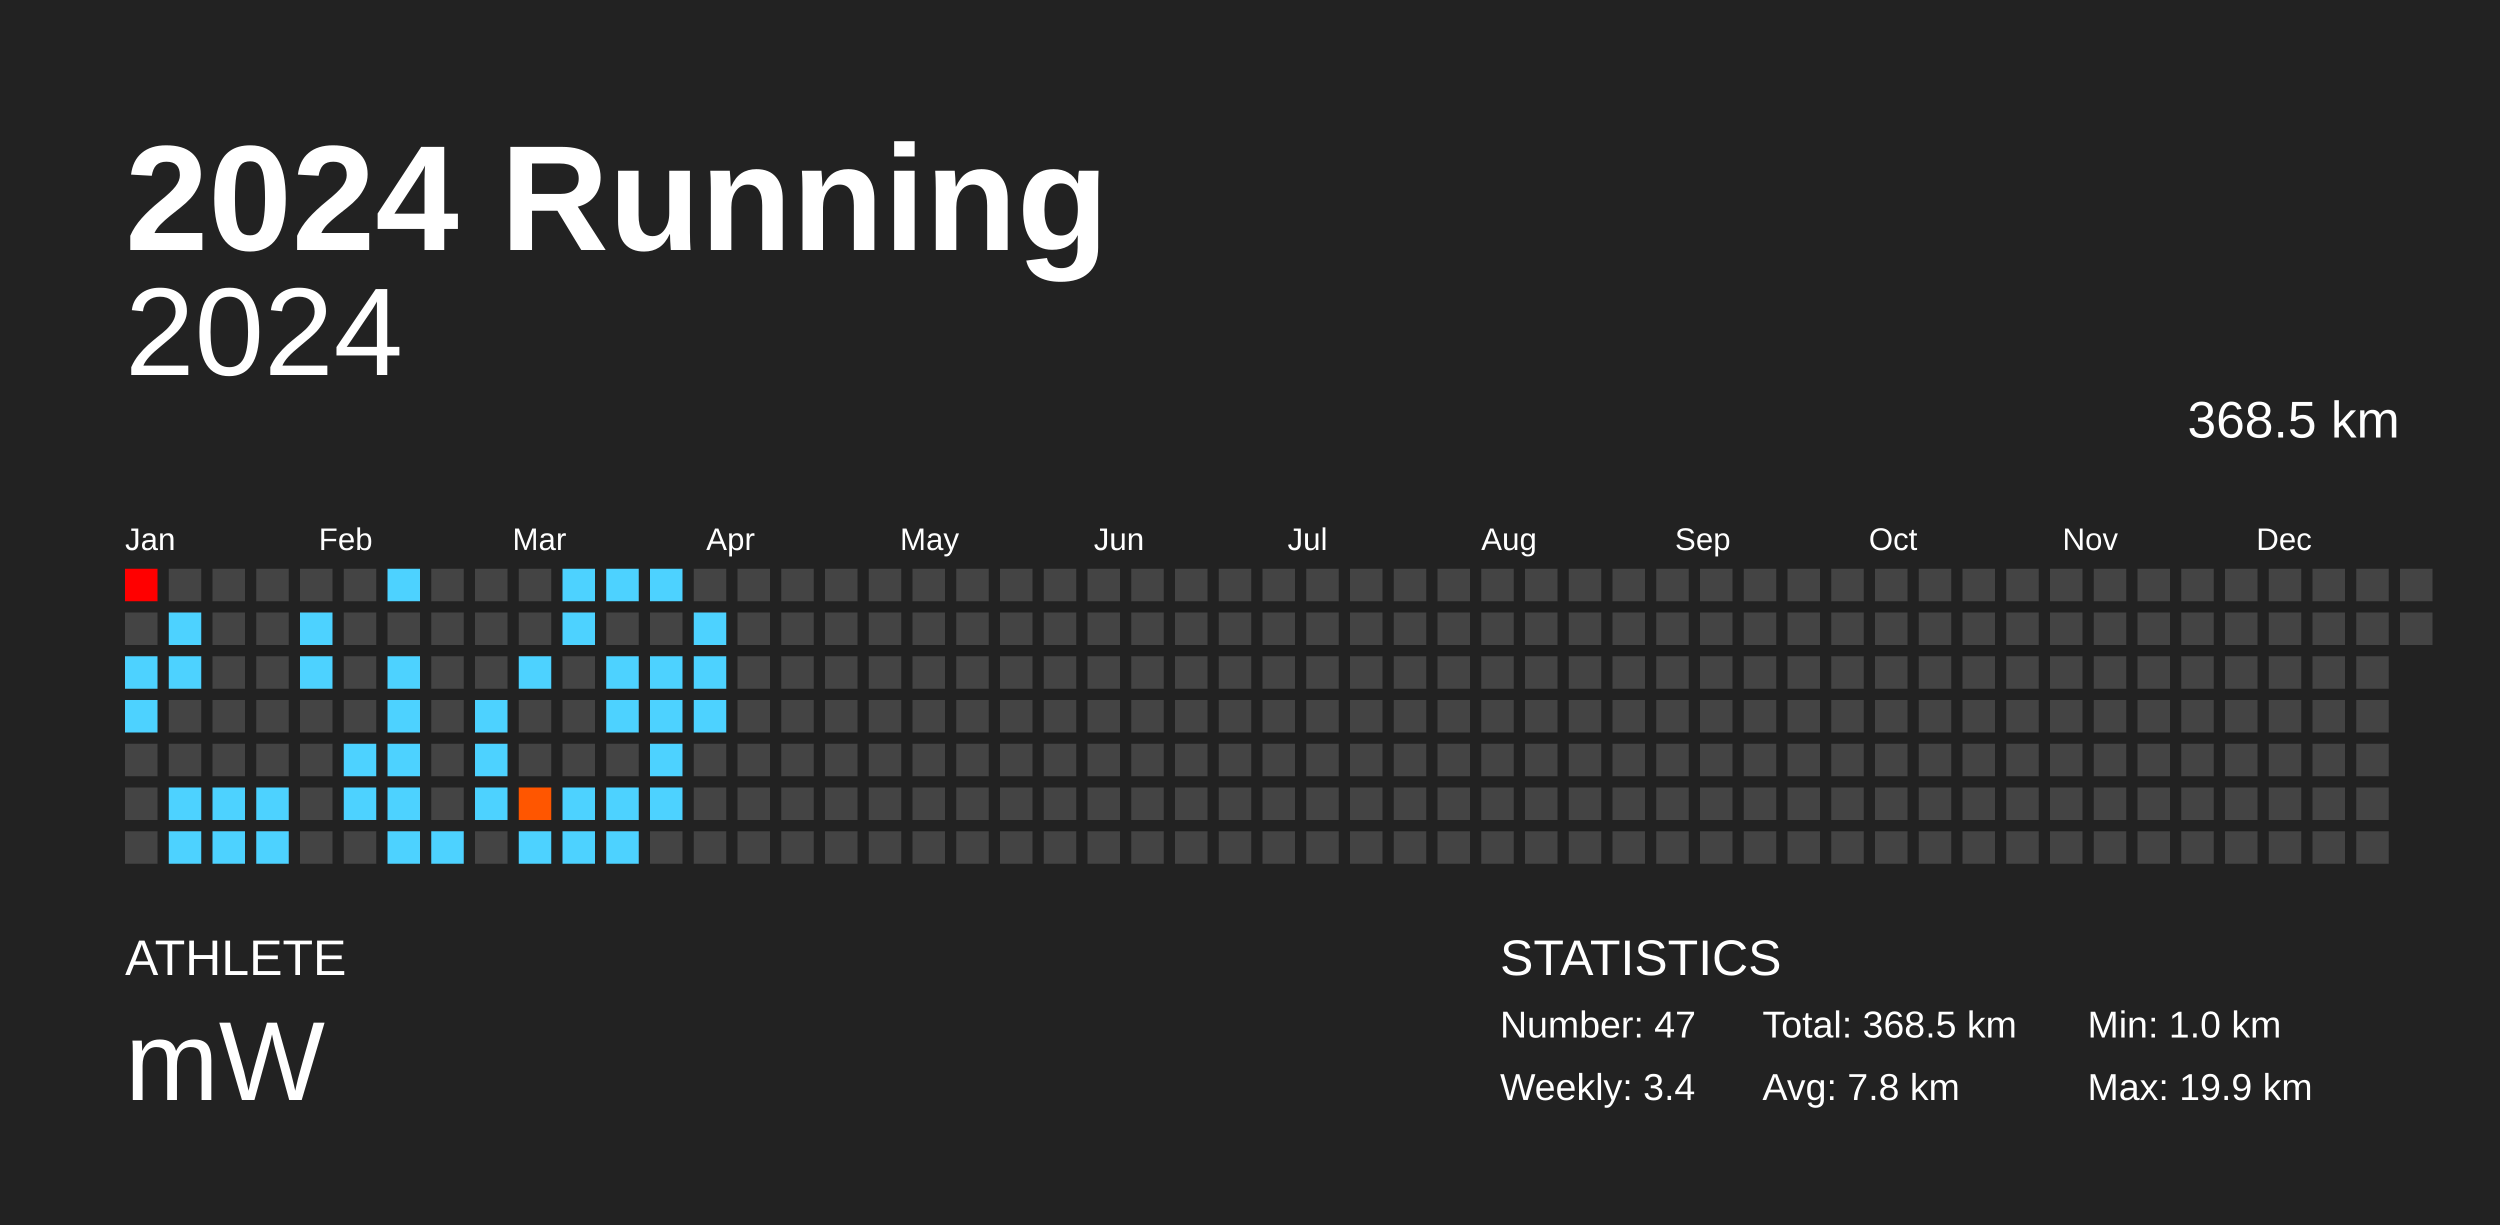
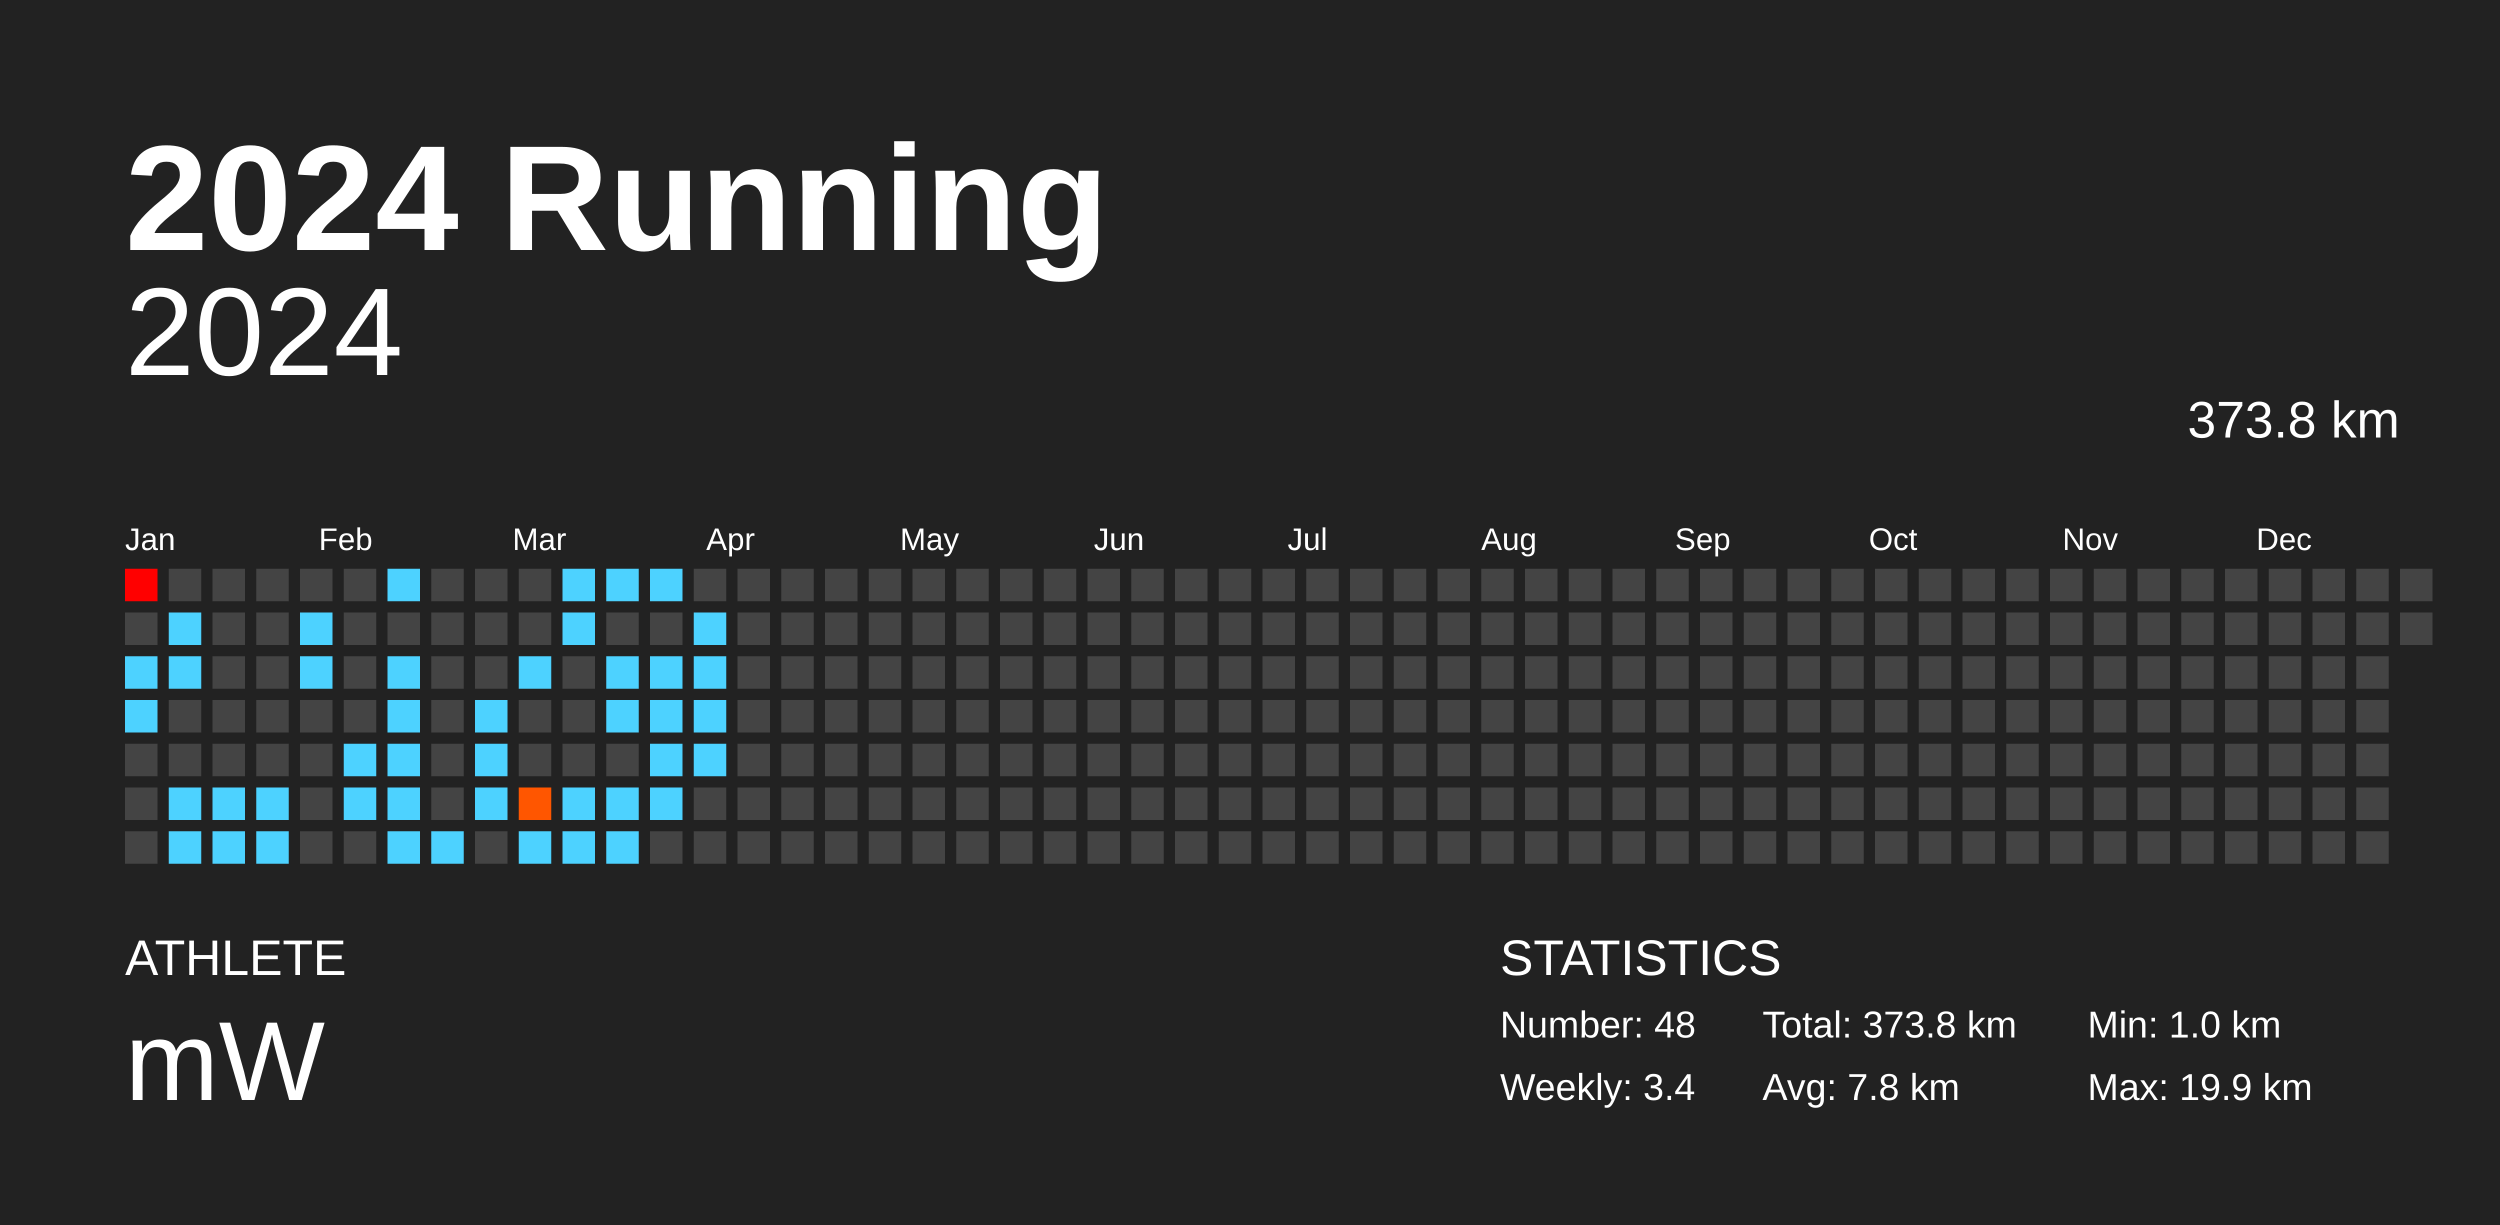
<svg xmlns="http://www.w3.org/2000/svg" baseProfile="full" height="98mm" version="1.1" viewBox="0,0,200,98" width="200mm">
  <defs />
  <rect fill="#222222" height="98" width="200" x="0" y="0" />
  <text fill="#FFFFFF" style="font-size:12px; font-family:Arial; font-weight:bold;" x="10" y="20">2024 Running</text>
  <text fill="#FFFFFF" style="font-size:4px; font-family:Arial" x="10" y="78">ATHLETE</text>
  <text fill="#FFFFFF" style="font-size:9px; font-family:Arial" x="10" y="88">mW</text>
  <text fill="#FFFFFF" style="font-size:4px; font-family:Arial" x="120" y="78">STATISTICS</text>
-   <text fill="#FFFFFF" style="font-size:3px; font-family:Arial" x="120" y="83">Number: 47</text>
+   <text fill="#FFFFFF" style="font-size:3px; font-family:Arial" x="120" y="83">Number: 48</text>
  <text fill="#FFFFFF" style="font-size:3px; font-family:Arial" x="120" y="88">Weekly: 3.4</text>
-   <text fill="#FFFFFF" style="font-size:3px; font-family:Arial" x="141" y="83">Total: 368.5 km</text>
+   <text fill="#FFFFFF" style="font-size:3px; font-family:Arial" x="141" y="83">Total: 373.8 km</text>
  <text fill="#FFFFFF" style="font-size:3px; font-family:Arial" x="141" y="88">Avg: 7.8 km</text>
  <text fill="#FFFFFF" style="font-size:3px; font-family:Arial" x="167" y="83">Min: 1.0 km</text>
  <text fill="#FFFFFF" style="font-size:3px; font-family:Arial" x="167" y="88">Max: 19.9 km</text>
  <text alignment-baseline="hanging" fill="#FFFFFF" style="font-size:10.0px; font-family:Arial;" x="10" y="30">2024</text>
-   <text alignment-baseline="hanging" fill="#FFFFFF" style="font-size:4.125px; font-family:Arial;" x="175" y="35">368.5 km</text>
+   <text alignment-baseline="hanging" fill="#FFFFFF" style="font-size:4.125px; font-family:Arial;" x="175" y="35">373.8 km</text>
  <text fill="#FFFFFF" style="font-size:2.5px; font-family:Arial" x="10.0" y="44">Jan</text>
  <text fill="#FFFFFF" style="font-size:2.5px; font-family:Arial" x="25.5" y="44">Feb</text>
  <text fill="#FFFFFF" style="font-size:2.5px; font-family:Arial" x="41.0" y="44">Mar</text>
  <text fill="#FFFFFF" style="font-size:2.5px; font-family:Arial" x="56.5" y="44">Apr</text>
  <text fill="#FFFFFF" style="font-size:2.5px; font-family:Arial" x="72.0" y="44">May</text>
  <text fill="#FFFFFF" style="font-size:2.5px; font-family:Arial" x="87.5" y="44">Jun</text>
  <text fill="#FFFFFF" style="font-size:2.5px; font-family:Arial" x="103.0" y="44">Jul</text>
  <text fill="#FFFFFF" style="font-size:2.5px; font-family:Arial" x="118.5" y="44">Aug</text>
  <text fill="#FFFFFF" style="font-size:2.5px; font-family:Arial" x="134.0" y="44">Sep</text>
  <text fill="#FFFFFF" style="font-size:2.5px; font-family:Arial" x="149.5" y="44">Oct</text>
  <text fill="#FFFFFF" style="font-size:2.5px; font-family:Arial" x="165.0" y="44">Nov</text>
  <text fill="#FFFFFF" style="font-size:2.5px; font-family:Arial" x="180.5" y="44">Dec</text>
  <rect fill="red" height="2.6" width="2.6" x="10.0" y="45.5" />
  <rect fill="#444444" height="2.6" width="2.6" x="10.0" y="49.0" />
  <rect fill="#4dd2ff" height="2.6" width="2.6" x="10.0" y="52.5" />
  <rect fill="#4dd2ff" height="2.6" width="2.6" x="10.0" y="56.0" />
  <rect fill="#444444" height="2.6" width="2.6" x="10.0" y="59.5" />
  <rect fill="#444444" height="2.6" width="2.6" x="10.0" y="63.0" />
  <rect fill="#444444" height="2.6" width="2.6" x="10.0" y="66.5" />
  <rect fill="#444444" height="2.6" width="2.6" x="13.5" y="45.5" />
  <rect fill="#4dd2ff" height="2.6" width="2.6" x="13.5" y="49.0" />
  <rect fill="#4dd2ff" height="2.6" width="2.6" x="13.5" y="52.5" />
  <rect fill="#444444" height="2.6" width="2.6" x="13.5" y="56.0" />
  <rect fill="#444444" height="2.6" width="2.6" x="13.5" y="59.5" />
  <rect fill="#4dd2ff" height="2.6" width="2.6" x="13.5" y="63.0" />
  <rect fill="#4dd2ff" height="2.6" width="2.6" x="13.5" y="66.5" />
  <rect fill="#444444" height="2.6" width="2.6" x="17.0" y="45.5" />
  <rect fill="#444444" height="2.6" width="2.6" x="17.0" y="49.0" />
  <rect fill="#444444" height="2.6" width="2.6" x="17.0" y="52.5" />
  <rect fill="#444444" height="2.6" width="2.6" x="17.0" y="56.0" />
  <rect fill="#444444" height="2.6" width="2.6" x="17.0" y="59.5" />
  <rect fill="#4dd2ff" height="2.6" width="2.6" x="17.0" y="63.0" />
  <rect fill="#4dd2ff" height="2.6" width="2.6" x="17.0" y="66.5" />
  <rect fill="#444444" height="2.6" width="2.6" x="20.5" y="45.5" />
  <rect fill="#444444" height="2.6" width="2.6" x="20.5" y="49.0" />
  <rect fill="#444444" height="2.6" width="2.6" x="20.5" y="52.5" />
  <rect fill="#444444" height="2.6" width="2.6" x="20.5" y="56.0" />
  <rect fill="#444444" height="2.6" width="2.6" x="20.5" y="59.5" />
  <rect fill="#4dd2ff" height="2.6" width="2.6" x="20.5" y="63.0" />
  <rect fill="#4dd2ff" height="2.6" width="2.6" x="20.5" y="66.5" />
  <rect fill="#444444" height="2.6" width="2.6" x="24.0" y="45.5" />
  <rect fill="#4dd2ff" height="2.6" width="2.6" x="24.0" y="49.0" />
  <rect fill="#4dd2ff" height="2.6" width="2.6" x="24.0" y="52.5" />
  <rect fill="#444444" height="2.6" width="2.6" x="24.0" y="56.0" />
  <rect fill="#444444" height="2.6" width="2.6" x="24.0" y="59.5" />
  <rect fill="#444444" height="2.6" width="2.6" x="24.0" y="63.0" />
  <rect fill="#444444" height="2.6" width="2.6" x="24.0" y="66.5" />
  <rect fill="#444444" height="2.6" width="2.6" x="27.5" y="45.5" />
  <rect fill="#444444" height="2.6" width="2.6" x="27.5" y="49.0" />
  <rect fill="#444444" height="2.6" width="2.6" x="27.5" y="52.5" />
  <rect fill="#444444" height="2.6" width="2.6" x="27.5" y="56.0" />
  <rect fill="#4dd2ff" height="2.6" width="2.6" x="27.5" y="59.5" />
  <rect fill="#4dd2ff" height="2.6" width="2.6" x="27.5" y="63.0" />
  <rect fill="#444444" height="2.6" width="2.6" x="27.5" y="66.5" />
  <rect fill="#4dd2ff" height="2.6" width="2.6" x="31.0" y="45.5" />
  <rect fill="#444444" height="2.6" width="2.6" x="31.0" y="49.0" />
  <rect fill="#4dd2ff" height="2.6" width="2.6" x="31.0" y="52.5" />
  <rect fill="#4dd2ff" height="2.6" width="2.6" x="31.0" y="56.0" />
  <rect fill="#4dd2ff" height="2.6" width="2.6" x="31.0" y="59.5" />
  <rect fill="#4dd2ff" height="2.6" width="2.6" x="31.0" y="63.0" />
  <rect fill="#4dd2ff" height="2.6" width="2.6" x="31.0" y="66.5" />
  <rect fill="#444444" height="2.6" width="2.6" x="34.5" y="45.5" />
  <rect fill="#444444" height="2.6" width="2.6" x="34.5" y="49.0" />
  <rect fill="#444444" height="2.6" width="2.6" x="34.5" y="52.5" />
  <rect fill="#444444" height="2.6" width="2.6" x="34.5" y="56.0" />
  <rect fill="#444444" height="2.6" width="2.6" x="34.5" y="59.5" />
  <rect fill="#444444" height="2.6" width="2.6" x="34.5" y="63.0" />
  <rect fill="#4dd2ff" height="2.6" width="2.6" x="34.5" y="66.5" />
  <rect fill="#444444" height="2.6" width="2.6" x="38.0" y="45.5" />
  <rect fill="#444444" height="2.6" width="2.6" x="38.0" y="49.0" />
  <rect fill="#444444" height="2.6" width="2.6" x="38.0" y="52.5" />
  <rect fill="#4dd2ff" height="2.6" width="2.6" x="38.0" y="56.0" />
  <rect fill="#4dd2ff" height="2.6" width="2.6" x="38.0" y="59.5" />
  <rect fill="#4dd2ff" height="2.6" width="2.6" x="38.0" y="63.0" />
  <rect fill="#444444" height="2.6" width="2.6" x="38.0" y="66.5" />
  <rect fill="#444444" height="2.6" width="2.6" x="41.5" y="45.5" />
  <rect fill="#444444" height="2.6" width="2.6" x="41.5" y="49.0" />
  <rect fill="#4dd2ff" height="2.6" width="2.6" x="41.5" y="52.5" />
  <rect fill="#444444" height="2.6" width="2.6" x="41.5" y="56.0" />
  <rect fill="#444444" height="2.6" width="2.6" x="41.5" y="59.5" />
  <rect fill="#ff5600" height="2.6" width="2.6" x="41.5" y="63.0" />
  <rect fill="#4dd2ff" height="2.6" width="2.6" x="41.5" y="66.5" />
  <rect fill="#4dd2ff" height="2.6" width="2.6" x="45.0" y="45.5" />
  <rect fill="#4dd2ff" height="2.6" width="2.6" x="45.0" y="49.0" />
  <rect fill="#444444" height="2.6" width="2.6" x="45.0" y="52.5" />
  <rect fill="#444444" height="2.6" width="2.6" x="45.0" y="56.0" />
  <rect fill="#444444" height="2.6" width="2.6" x="45.0" y="59.5" />
  <rect fill="#4dd2ff" height="2.6" width="2.6" x="45.0" y="63.0" />
  <rect fill="#4dd2ff" height="2.6" width="2.6" x="45.0" y="66.5" />
  <rect fill="#4dd2ff" height="2.6" width="2.6" x="48.5" y="45.5" />
  <rect fill="#444444" height="2.6" width="2.6" x="48.5" y="49.0" />
  <rect fill="#4dd2ff" height="2.6" width="2.6" x="48.5" y="52.5" />
  <rect fill="#4dd2ff" height="2.6" width="2.6" x="48.5" y="56.0" />
  <rect fill="#444444" height="2.6" width="2.6" x="48.5" y="59.5" />
  <rect fill="#4dd2ff" height="2.6" width="2.6" x="48.5" y="63.0" />
  <rect fill="#4dd2ff" height="2.6" width="2.6" x="48.5" y="66.5" />
  <rect fill="#4dd2ff" height="2.6" width="2.6" x="52.0" y="45.5" />
  <rect fill="#444444" height="2.6" width="2.6" x="52.0" y="49.0" />
  <rect fill="#4dd2ff" height="2.6" width="2.6" x="52.0" y="52.5" />
  <rect fill="#4dd2ff" height="2.6" width="2.6" x="52.0" y="56.0" />
  <rect fill="#4dd2ff" height="2.6" width="2.6" x="52.0" y="59.5" />
  <rect fill="#4dd2ff" height="2.6" width="2.6" x="52.0" y="63.0" />
  <rect fill="#444444" height="2.6" width="2.6" x="52.0" y="66.5" />
  <rect fill="#444444" height="2.6" width="2.6" x="55.5" y="45.5" />
  <rect fill="#4dd2ff" height="2.6" width="2.6" x="55.5" y="49.0" />
  <rect fill="#4dd2ff" height="2.6" width="2.6" x="55.5" y="52.5" />
  <rect fill="#4dd2ff" height="2.6" width="2.6" x="55.5" y="56.0" />
-   <rect fill="#444444" height="2.6" width="2.6" x="55.5" y="59.5" />
+   <rect fill="#4dd2ff" height="2.6" width="2.6" x="55.5" y="59.5" />
  <rect fill="#444444" height="2.6" width="2.6" x="55.5" y="63.0" />
  <rect fill="#444444" height="2.6" width="2.6" x="55.5" y="66.5" />
  <rect fill="#444444" height="2.6" width="2.6" x="59.0" y="45.5" />
  <rect fill="#444444" height="2.6" width="2.6" x="59.0" y="49.0" />
  <rect fill="#444444" height="2.6" width="2.6" x="59.0" y="52.5" />
  <rect fill="#444444" height="2.6" width="2.6" x="59.0" y="56.0" />
  <rect fill="#444444" height="2.6" width="2.6" x="59.0" y="59.5" />
  <rect fill="#444444" height="2.6" width="2.6" x="59.0" y="63.0" />
  <rect fill="#444444" height="2.6" width="2.6" x="59.0" y="66.5" />
  <rect fill="#444444" height="2.6" width="2.6" x="62.5" y="45.5" />
  <rect fill="#444444" height="2.6" width="2.6" x="62.5" y="49.0" />
  <rect fill="#444444" height="2.6" width="2.6" x="62.5" y="52.5" />
  <rect fill="#444444" height="2.6" width="2.6" x="62.5" y="56.0" />
  <rect fill="#444444" height="2.6" width="2.6" x="62.5" y="59.5" />
  <rect fill="#444444" height="2.6" width="2.6" x="62.5" y="63.0" />
  <rect fill="#444444" height="2.6" width="2.6" x="62.5" y="66.5" />
  <rect fill="#444444" height="2.6" width="2.6" x="66.0" y="45.5" />
  <rect fill="#444444" height="2.6" width="2.6" x="66.0" y="49.0" />
  <rect fill="#444444" height="2.6" width="2.6" x="66.0" y="52.5" />
  <rect fill="#444444" height="2.6" width="2.6" x="66.0" y="56.0" />
  <rect fill="#444444" height="2.6" width="2.6" x="66.0" y="59.5" />
  <rect fill="#444444" height="2.6" width="2.6" x="66.0" y="63.0" />
  <rect fill="#444444" height="2.6" width="2.6" x="66.0" y="66.5" />
  <rect fill="#444444" height="2.6" width="2.6" x="69.5" y="45.5" />
  <rect fill="#444444" height="2.6" width="2.6" x="69.5" y="49.0" />
  <rect fill="#444444" height="2.6" width="2.6" x="69.5" y="52.5" />
  <rect fill="#444444" height="2.6" width="2.6" x="69.5" y="56.0" />
  <rect fill="#444444" height="2.6" width="2.6" x="69.5" y="59.5" />
  <rect fill="#444444" height="2.6" width="2.6" x="69.5" y="63.0" />
  <rect fill="#444444" height="2.6" width="2.6" x="69.5" y="66.5" />
  <rect fill="#444444" height="2.6" width="2.6" x="73.0" y="45.5" />
  <rect fill="#444444" height="2.6" width="2.6" x="73.0" y="49.0" />
  <rect fill="#444444" height="2.6" width="2.6" x="73.0" y="52.5" />
  <rect fill="#444444" height="2.6" width="2.6" x="73.0" y="56.0" />
  <rect fill="#444444" height="2.6" width="2.6" x="73.0" y="59.5" />
  <rect fill="#444444" height="2.6" width="2.6" x="73.0" y="63.0" />
  <rect fill="#444444" height="2.6" width="2.6" x="73.0" y="66.5" />
  <rect fill="#444444" height="2.6" width="2.6" x="76.5" y="45.5" />
  <rect fill="#444444" height="2.6" width="2.6" x="76.5" y="49.0" />
  <rect fill="#444444" height="2.6" width="2.6" x="76.5" y="52.5" />
  <rect fill="#444444" height="2.6" width="2.6" x="76.5" y="56.0" />
  <rect fill="#444444" height="2.6" width="2.6" x="76.5" y="59.5" />
  <rect fill="#444444" height="2.6" width="2.6" x="76.5" y="63.0" />
  <rect fill="#444444" height="2.6" width="2.6" x="76.5" y="66.5" />
  <rect fill="#444444" height="2.6" width="2.6" x="80.0" y="45.5" />
  <rect fill="#444444" height="2.6" width="2.6" x="80.0" y="49.0" />
  <rect fill="#444444" height="2.6" width="2.6" x="80.0" y="52.5" />
  <rect fill="#444444" height="2.6" width="2.6" x="80.0" y="56.0" />
  <rect fill="#444444" height="2.6" width="2.6" x="80.0" y="59.5" />
  <rect fill="#444444" height="2.6" width="2.6" x="80.0" y="63.0" />
  <rect fill="#444444" height="2.6" width="2.6" x="80.0" y="66.5" />
  <rect fill="#444444" height="2.6" width="2.6" x="83.5" y="45.5" />
  <rect fill="#444444" height="2.6" width="2.6" x="83.5" y="49.0" />
  <rect fill="#444444" height="2.6" width="2.6" x="83.5" y="52.5" />
  <rect fill="#444444" height="2.6" width="2.6" x="83.5" y="56.0" />
  <rect fill="#444444" height="2.6" width="2.6" x="83.5" y="59.5" />
  <rect fill="#444444" height="2.6" width="2.6" x="83.5" y="63.0" />
  <rect fill="#444444" height="2.6" width="2.6" x="83.5" y="66.5" />
  <rect fill="#444444" height="2.6" width="2.6" x="87.0" y="45.5" />
  <rect fill="#444444" height="2.6" width="2.6" x="87.0" y="49.0" />
  <rect fill="#444444" height="2.6" width="2.6" x="87.0" y="52.5" />
  <rect fill="#444444" height="2.6" width="2.6" x="87.0" y="56.0" />
  <rect fill="#444444" height="2.6" width="2.6" x="87.0" y="59.5" />
  <rect fill="#444444" height="2.6" width="2.6" x="87.0" y="63.0" />
  <rect fill="#444444" height="2.6" width="2.6" x="87.0" y="66.5" />
  <rect fill="#444444" height="2.6" width="2.6" x="90.5" y="45.5" />
  <rect fill="#444444" height="2.6" width="2.6" x="90.5" y="49.0" />
  <rect fill="#444444" height="2.6" width="2.6" x="90.5" y="52.5" />
  <rect fill="#444444" height="2.6" width="2.6" x="90.5" y="56.0" />
  <rect fill="#444444" height="2.6" width="2.6" x="90.5" y="59.5" />
  <rect fill="#444444" height="2.6" width="2.6" x="90.5" y="63.0" />
  <rect fill="#444444" height="2.6" width="2.6" x="90.5" y="66.5" />
  <rect fill="#444444" height="2.6" width="2.6" x="94.0" y="45.5" />
  <rect fill="#444444" height="2.6" width="2.6" x="94.0" y="49.0" />
  <rect fill="#444444" height="2.6" width="2.6" x="94.0" y="52.5" />
  <rect fill="#444444" height="2.6" width="2.6" x="94.0" y="56.0" />
  <rect fill="#444444" height="2.6" width="2.6" x="94.0" y="59.5" />
  <rect fill="#444444" height="2.6" width="2.6" x="94.0" y="63.0" />
  <rect fill="#444444" height="2.6" width="2.6" x="94.0" y="66.5" />
  <rect fill="#444444" height="2.6" width="2.6" x="97.5" y="45.5" />
  <rect fill="#444444" height="2.6" width="2.6" x="97.5" y="49.0" />
  <rect fill="#444444" height="2.6" width="2.6" x="97.5" y="52.5" />
  <rect fill="#444444" height="2.6" width="2.6" x="97.5" y="56.0" />
  <rect fill="#444444" height="2.6" width="2.6" x="97.5" y="59.5" />
  <rect fill="#444444" height="2.6" width="2.6" x="97.5" y="63.0" />
  <rect fill="#444444" height="2.6" width="2.6" x="97.5" y="66.5" />
  <rect fill="#444444" height="2.6" width="2.6" x="101.0" y="45.5" />
  <rect fill="#444444" height="2.6" width="2.6" x="101.0" y="49.0" />
  <rect fill="#444444" height="2.6" width="2.6" x="101.0" y="52.5" />
  <rect fill="#444444" height="2.6" width="2.6" x="101.0" y="56.0" />
  <rect fill="#444444" height="2.6" width="2.6" x="101.0" y="59.5" />
  <rect fill="#444444" height="2.6" width="2.6" x="101.0" y="63.0" />
  <rect fill="#444444" height="2.6" width="2.6" x="101.0" y="66.5" />
  <rect fill="#444444" height="2.6" width="2.6" x="104.5" y="45.5" />
  <rect fill="#444444" height="2.6" width="2.6" x="104.5" y="49.0" />
  <rect fill="#444444" height="2.6" width="2.6" x="104.5" y="52.5" />
  <rect fill="#444444" height="2.6" width="2.6" x="104.5" y="56.0" />
  <rect fill="#444444" height="2.6" width="2.6" x="104.5" y="59.5" />
  <rect fill="#444444" height="2.6" width="2.6" x="104.5" y="63.0" />
  <rect fill="#444444" height="2.6" width="2.6" x="104.5" y="66.5" />
  <rect fill="#444444" height="2.6" width="2.6" x="108.0" y="45.5" />
  <rect fill="#444444" height="2.6" width="2.6" x="108.0" y="49.0" />
  <rect fill="#444444" height="2.6" width="2.6" x="108.0" y="52.5" />
  <rect fill="#444444" height="2.6" width="2.6" x="108.0" y="56.0" />
  <rect fill="#444444" height="2.6" width="2.6" x="108.0" y="59.5" />
  <rect fill="#444444" height="2.6" width="2.6" x="108.0" y="63.0" />
  <rect fill="#444444" height="2.6" width="2.6" x="108.0" y="66.5" />
  <rect fill="#444444" height="2.6" width="2.6" x="111.5" y="45.5" />
  <rect fill="#444444" height="2.6" width="2.6" x="111.5" y="49.0" />
  <rect fill="#444444" height="2.6" width="2.6" x="111.5" y="52.5" />
  <rect fill="#444444" height="2.6" width="2.6" x="111.5" y="56.0" />
  <rect fill="#444444" height="2.6" width="2.6" x="111.5" y="59.5" />
  <rect fill="#444444" height="2.6" width="2.6" x="111.5" y="63.0" />
  <rect fill="#444444" height="2.6" width="2.6" x="111.5" y="66.5" />
  <rect fill="#444444" height="2.6" width="2.6" x="115.0" y="45.5" />
  <rect fill="#444444" height="2.6" width="2.6" x="115.0" y="49.0" />
  <rect fill="#444444" height="2.6" width="2.6" x="115.0" y="52.5" />
  <rect fill="#444444" height="2.6" width="2.6" x="115.0" y="56.0" />
  <rect fill="#444444" height="2.6" width="2.6" x="115.0" y="59.5" />
  <rect fill="#444444" height="2.6" width="2.6" x="115.0" y="63.0" />
  <rect fill="#444444" height="2.6" width="2.6" x="115.0" y="66.5" />
  <rect fill="#444444" height="2.6" width="2.6" x="118.5" y="45.5" />
  <rect fill="#444444" height="2.6" width="2.6" x="118.5" y="49.0" />
  <rect fill="#444444" height="2.6" width="2.6" x="118.5" y="52.5" />
  <rect fill="#444444" height="2.6" width="2.6" x="118.5" y="56.0" />
  <rect fill="#444444" height="2.6" width="2.6" x="118.5" y="59.5" />
  <rect fill="#444444" height="2.6" width="2.6" x="118.5" y="63.0" />
  <rect fill="#444444" height="2.6" width="2.6" x="118.5" y="66.5" />
  <rect fill="#444444" height="2.6" width="2.6" x="122.0" y="45.5" />
  <rect fill="#444444" height="2.6" width="2.6" x="122.0" y="49.0" />
  <rect fill="#444444" height="2.6" width="2.6" x="122.0" y="52.5" />
  <rect fill="#444444" height="2.6" width="2.6" x="122.0" y="56.0" />
  <rect fill="#444444" height="2.6" width="2.6" x="122.0" y="59.5" />
  <rect fill="#444444" height="2.6" width="2.6" x="122.0" y="63.0" />
  <rect fill="#444444" height="2.6" width="2.6" x="122.0" y="66.5" />
  <rect fill="#444444" height="2.6" width="2.6" x="125.5" y="45.5" />
  <rect fill="#444444" height="2.6" width="2.6" x="125.5" y="49.0" />
  <rect fill="#444444" height="2.6" width="2.6" x="125.5" y="52.5" />
  <rect fill="#444444" height="2.6" width="2.6" x="125.5" y="56.0" />
  <rect fill="#444444" height="2.6" width="2.6" x="125.5" y="59.5" />
  <rect fill="#444444" height="2.6" width="2.6" x="125.5" y="63.0" />
  <rect fill="#444444" height="2.6" width="2.6" x="125.5" y="66.5" />
  <rect fill="#444444" height="2.6" width="2.6" x="129.0" y="45.5" />
  <rect fill="#444444" height="2.6" width="2.6" x="129.0" y="49.0" />
  <rect fill="#444444" height="2.6" width="2.6" x="129.0" y="52.5" />
  <rect fill="#444444" height="2.6" width="2.6" x="129.0" y="56.0" />
  <rect fill="#444444" height="2.6" width="2.6" x="129.0" y="59.5" />
  <rect fill="#444444" height="2.6" width="2.6" x="129.0" y="63.0" />
  <rect fill="#444444" height="2.6" width="2.6" x="129.0" y="66.5" />
  <rect fill="#444444" height="2.6" width="2.6" x="132.5" y="45.5" />
  <rect fill="#444444" height="2.6" width="2.6" x="132.5" y="49.0" />
  <rect fill="#444444" height="2.6" width="2.6" x="132.5" y="52.5" />
  <rect fill="#444444" height="2.6" width="2.6" x="132.5" y="56.0" />
  <rect fill="#444444" height="2.6" width="2.6" x="132.5" y="59.5" />
  <rect fill="#444444" height="2.6" width="2.6" x="132.5" y="63.0" />
  <rect fill="#444444" height="2.6" width="2.6" x="132.5" y="66.5" />
  <rect fill="#444444" height="2.6" width="2.6" x="136.0" y="45.5" />
  <rect fill="#444444" height="2.6" width="2.6" x="136.0" y="49.0" />
  <rect fill="#444444" height="2.6" width="2.6" x="136.0" y="52.5" />
  <rect fill="#444444" height="2.6" width="2.6" x="136.0" y="56.0" />
  <rect fill="#444444" height="2.6" width="2.6" x="136.0" y="59.5" />
  <rect fill="#444444" height="2.6" width="2.6" x="136.0" y="63.0" />
  <rect fill="#444444" height="2.6" width="2.6" x="136.0" y="66.5" />
  <rect fill="#444444" height="2.6" width="2.6" x="139.5" y="45.5" />
  <rect fill="#444444" height="2.6" width="2.6" x="139.5" y="49.0" />
  <rect fill="#444444" height="2.6" width="2.6" x="139.5" y="52.5" />
  <rect fill="#444444" height="2.6" width="2.6" x="139.5" y="56.0" />
  <rect fill="#444444" height="2.6" width="2.6" x="139.5" y="59.5" />
  <rect fill="#444444" height="2.6" width="2.6" x="139.5" y="63.0" />
  <rect fill="#444444" height="2.6" width="2.6" x="139.5" y="66.5" />
  <rect fill="#444444" height="2.6" width="2.6" x="143.0" y="45.5" />
  <rect fill="#444444" height="2.6" width="2.6" x="143.0" y="49.0" />
  <rect fill="#444444" height="2.6" width="2.6" x="143.0" y="52.5" />
  <rect fill="#444444" height="2.6" width="2.6" x="143.0" y="56.0" />
  <rect fill="#444444" height="2.6" width="2.6" x="143.0" y="59.5" />
  <rect fill="#444444" height="2.6" width="2.6" x="143.0" y="63.0" />
  <rect fill="#444444" height="2.6" width="2.6" x="143.0" y="66.5" />
  <rect fill="#444444" height="2.6" width="2.6" x="146.5" y="45.5" />
  <rect fill="#444444" height="2.6" width="2.6" x="146.5" y="49.0" />
  <rect fill="#444444" height="2.6" width="2.6" x="146.5" y="52.5" />
  <rect fill="#444444" height="2.6" width="2.6" x="146.5" y="56.0" />
  <rect fill="#444444" height="2.6" width="2.6" x="146.5" y="59.5" />
  <rect fill="#444444" height="2.6" width="2.6" x="146.5" y="63.0" />
  <rect fill="#444444" height="2.6" width="2.6" x="146.5" y="66.5" />
  <rect fill="#444444" height="2.6" width="2.6" x="150.0" y="45.5" />
  <rect fill="#444444" height="2.6" width="2.6" x="150.0" y="49.0" />
  <rect fill="#444444" height="2.6" width="2.6" x="150.0" y="52.5" />
  <rect fill="#444444" height="2.6" width="2.6" x="150.0" y="56.0" />
  <rect fill="#444444" height="2.6" width="2.6" x="150.0" y="59.5" />
  <rect fill="#444444" height="2.6" width="2.6" x="150.0" y="63.0" />
  <rect fill="#444444" height="2.6" width="2.6" x="150.0" y="66.5" />
  <rect fill="#444444" height="2.6" width="2.6" x="153.5" y="45.5" />
  <rect fill="#444444" height="2.6" width="2.6" x="153.5" y="49.0" />
  <rect fill="#444444" height="2.6" width="2.6" x="153.5" y="52.5" />
  <rect fill="#444444" height="2.6" width="2.6" x="153.5" y="56.0" />
  <rect fill="#444444" height="2.6" width="2.6" x="153.5" y="59.5" />
  <rect fill="#444444" height="2.6" width="2.6" x="153.5" y="63.0" />
  <rect fill="#444444" height="2.6" width="2.6" x="153.5" y="66.5" />
  <rect fill="#444444" height="2.6" width="2.6" x="157.0" y="45.5" />
  <rect fill="#444444" height="2.6" width="2.6" x="157.0" y="49.0" />
  <rect fill="#444444" height="2.6" width="2.6" x="157.0" y="52.5" />
  <rect fill="#444444" height="2.6" width="2.6" x="157.0" y="56.0" />
  <rect fill="#444444" height="2.6" width="2.6" x="157.0" y="59.5" />
  <rect fill="#444444" height="2.6" width="2.6" x="157.0" y="63.0" />
  <rect fill="#444444" height="2.6" width="2.6" x="157.0" y="66.5" />
  <rect fill="#444444" height="2.6" width="2.6" x="160.5" y="45.5" />
  <rect fill="#444444" height="2.6" width="2.6" x="160.5" y="49.0" />
  <rect fill="#444444" height="2.6" width="2.6" x="160.5" y="52.5" />
  <rect fill="#444444" height="2.6" width="2.6" x="160.5" y="56.0" />
  <rect fill="#444444" height="2.6" width="2.6" x="160.5" y="59.5" />
  <rect fill="#444444" height="2.6" width="2.6" x="160.5" y="63.0" />
  <rect fill="#444444" height="2.6" width="2.6" x="160.5" y="66.5" />
  <rect fill="#444444" height="2.6" width="2.6" x="164.0" y="45.5" />
  <rect fill="#444444" height="2.6" width="2.6" x="164.0" y="49.0" />
  <rect fill="#444444" height="2.6" width="2.6" x="164.0" y="52.5" />
  <rect fill="#444444" height="2.6" width="2.6" x="164.0" y="56.0" />
  <rect fill="#444444" height="2.6" width="2.6" x="164.0" y="59.5" />
  <rect fill="#444444" height="2.6" width="2.6" x="164.0" y="63.0" />
  <rect fill="#444444" height="2.6" width="2.6" x="164.0" y="66.5" />
  <rect fill="#444444" height="2.6" width="2.6" x="167.5" y="45.5" />
  <rect fill="#444444" height="2.6" width="2.6" x="167.5" y="49.0" />
  <rect fill="#444444" height="2.6" width="2.6" x="167.5" y="52.5" />
  <rect fill="#444444" height="2.6" width="2.6" x="167.5" y="56.0" />
  <rect fill="#444444" height="2.6" width="2.6" x="167.5" y="59.5" />
  <rect fill="#444444" height="2.6" width="2.6" x="167.5" y="63.0" />
  <rect fill="#444444" height="2.6" width="2.6" x="167.5" y="66.5" />
  <rect fill="#444444" height="2.6" width="2.6" x="171.0" y="45.5" />
  <rect fill="#444444" height="2.6" width="2.6" x="171.0" y="49.0" />
  <rect fill="#444444" height="2.6" width="2.6" x="171.0" y="52.5" />
  <rect fill="#444444" height="2.6" width="2.6" x="171.0" y="56.0" />
  <rect fill="#444444" height="2.6" width="2.6" x="171.0" y="59.5" />
  <rect fill="#444444" height="2.6" width="2.6" x="171.0" y="63.0" />
  <rect fill="#444444" height="2.6" width="2.6" x="171.0" y="66.5" />
  <rect fill="#444444" height="2.6" width="2.6" x="174.5" y="45.5" />
  <rect fill="#444444" height="2.6" width="2.6" x="174.5" y="49.0" />
  <rect fill="#444444" height="2.6" width="2.6" x="174.5" y="52.5" />
  <rect fill="#444444" height="2.6" width="2.6" x="174.5" y="56.0" />
  <rect fill="#444444" height="2.6" width="2.6" x="174.5" y="59.5" />
  <rect fill="#444444" height="2.6" width="2.6" x="174.5" y="63.0" />
  <rect fill="#444444" height="2.6" width="2.6" x="174.5" y="66.5" />
  <rect fill="#444444" height="2.6" width="2.6" x="178.0" y="45.5" />
  <rect fill="#444444" height="2.6" width="2.6" x="178.0" y="49.0" />
  <rect fill="#444444" height="2.6" width="2.6" x="178.0" y="52.5" />
  <rect fill="#444444" height="2.6" width="2.6" x="178.0" y="56.0" />
  <rect fill="#444444" height="2.6" width="2.6" x="178.0" y="59.5" />
  <rect fill="#444444" height="2.6" width="2.6" x="178.0" y="63.0" />
  <rect fill="#444444" height="2.6" width="2.6" x="178.0" y="66.5" />
  <rect fill="#444444" height="2.6" width="2.6" x="181.5" y="45.5" />
  <rect fill="#444444" height="2.6" width="2.6" x="181.5" y="49.0" />
  <rect fill="#444444" height="2.6" width="2.6" x="181.5" y="52.5" />
  <rect fill="#444444" height="2.6" width="2.6" x="181.5" y="56.0" />
  <rect fill="#444444" height="2.6" width="2.6" x="181.5" y="59.5" />
  <rect fill="#444444" height="2.6" width="2.6" x="181.5" y="63.0" />
  <rect fill="#444444" height="2.6" width="2.6" x="181.5" y="66.5" />
  <rect fill="#444444" height="2.6" width="2.6" x="185.0" y="45.5" />
  <rect fill="#444444" height="2.6" width="2.6" x="185.0" y="49.0" />
  <rect fill="#444444" height="2.6" width="2.6" x="185.0" y="52.5" />
  <rect fill="#444444" height="2.6" width="2.6" x="185.0" y="56.0" />
  <rect fill="#444444" height="2.6" width="2.6" x="185.0" y="59.5" />
  <rect fill="#444444" height="2.6" width="2.6" x="185.0" y="63.0" />
  <rect fill="#444444" height="2.6" width="2.6" x="185.0" y="66.5" />
  <rect fill="#444444" height="2.6" width="2.6" x="188.5" y="45.5" />
  <rect fill="#444444" height="2.6" width="2.6" x="188.5" y="49.0" />
  <rect fill="#444444" height="2.6" width="2.6" x="188.5" y="52.5" />
  <rect fill="#444444" height="2.6" width="2.6" x="188.5" y="56.0" />
  <rect fill="#444444" height="2.6" width="2.6" x="188.5" y="59.5" />
  <rect fill="#444444" height="2.6" width="2.6" x="188.5" y="63.0" />
  <rect fill="#444444" height="2.6" width="2.6" x="188.5" y="66.5" />
  <rect fill="#444444" height="2.6" width="2.6" x="192.0" y="45.5" />
  <rect fill="#444444" height="2.6" width="2.6" x="192.0" y="49.0" />
</svg>
